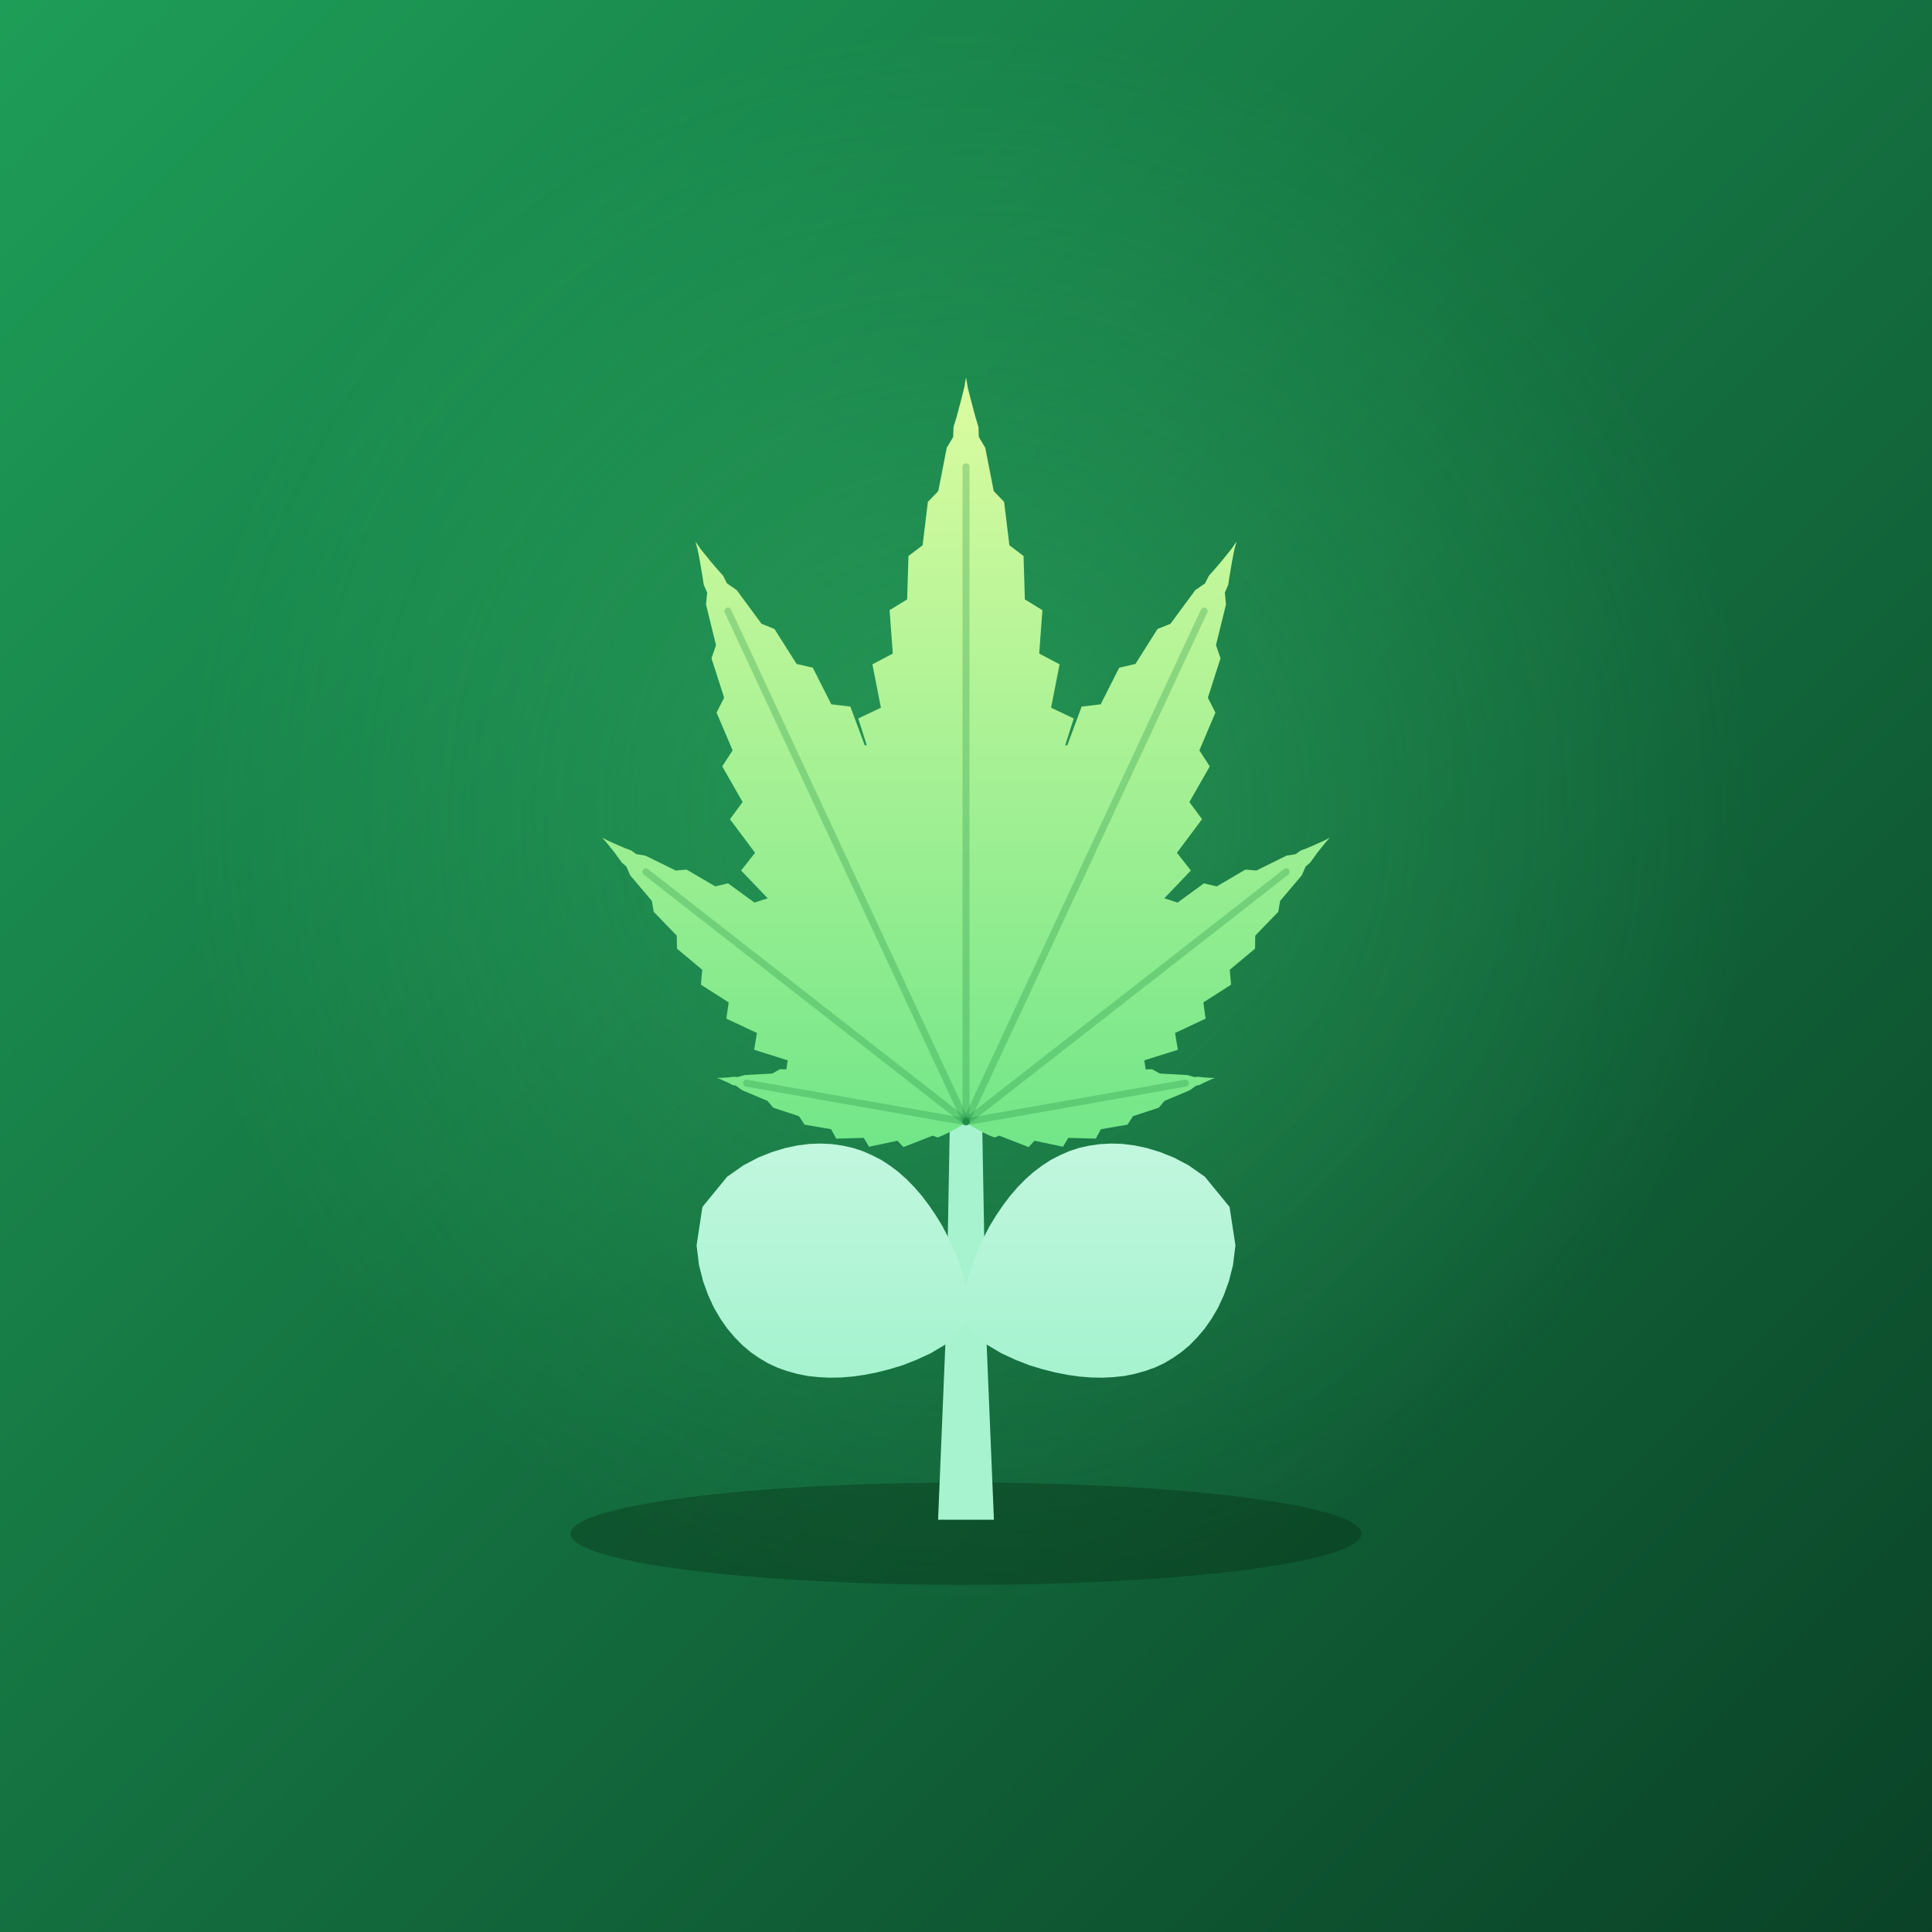
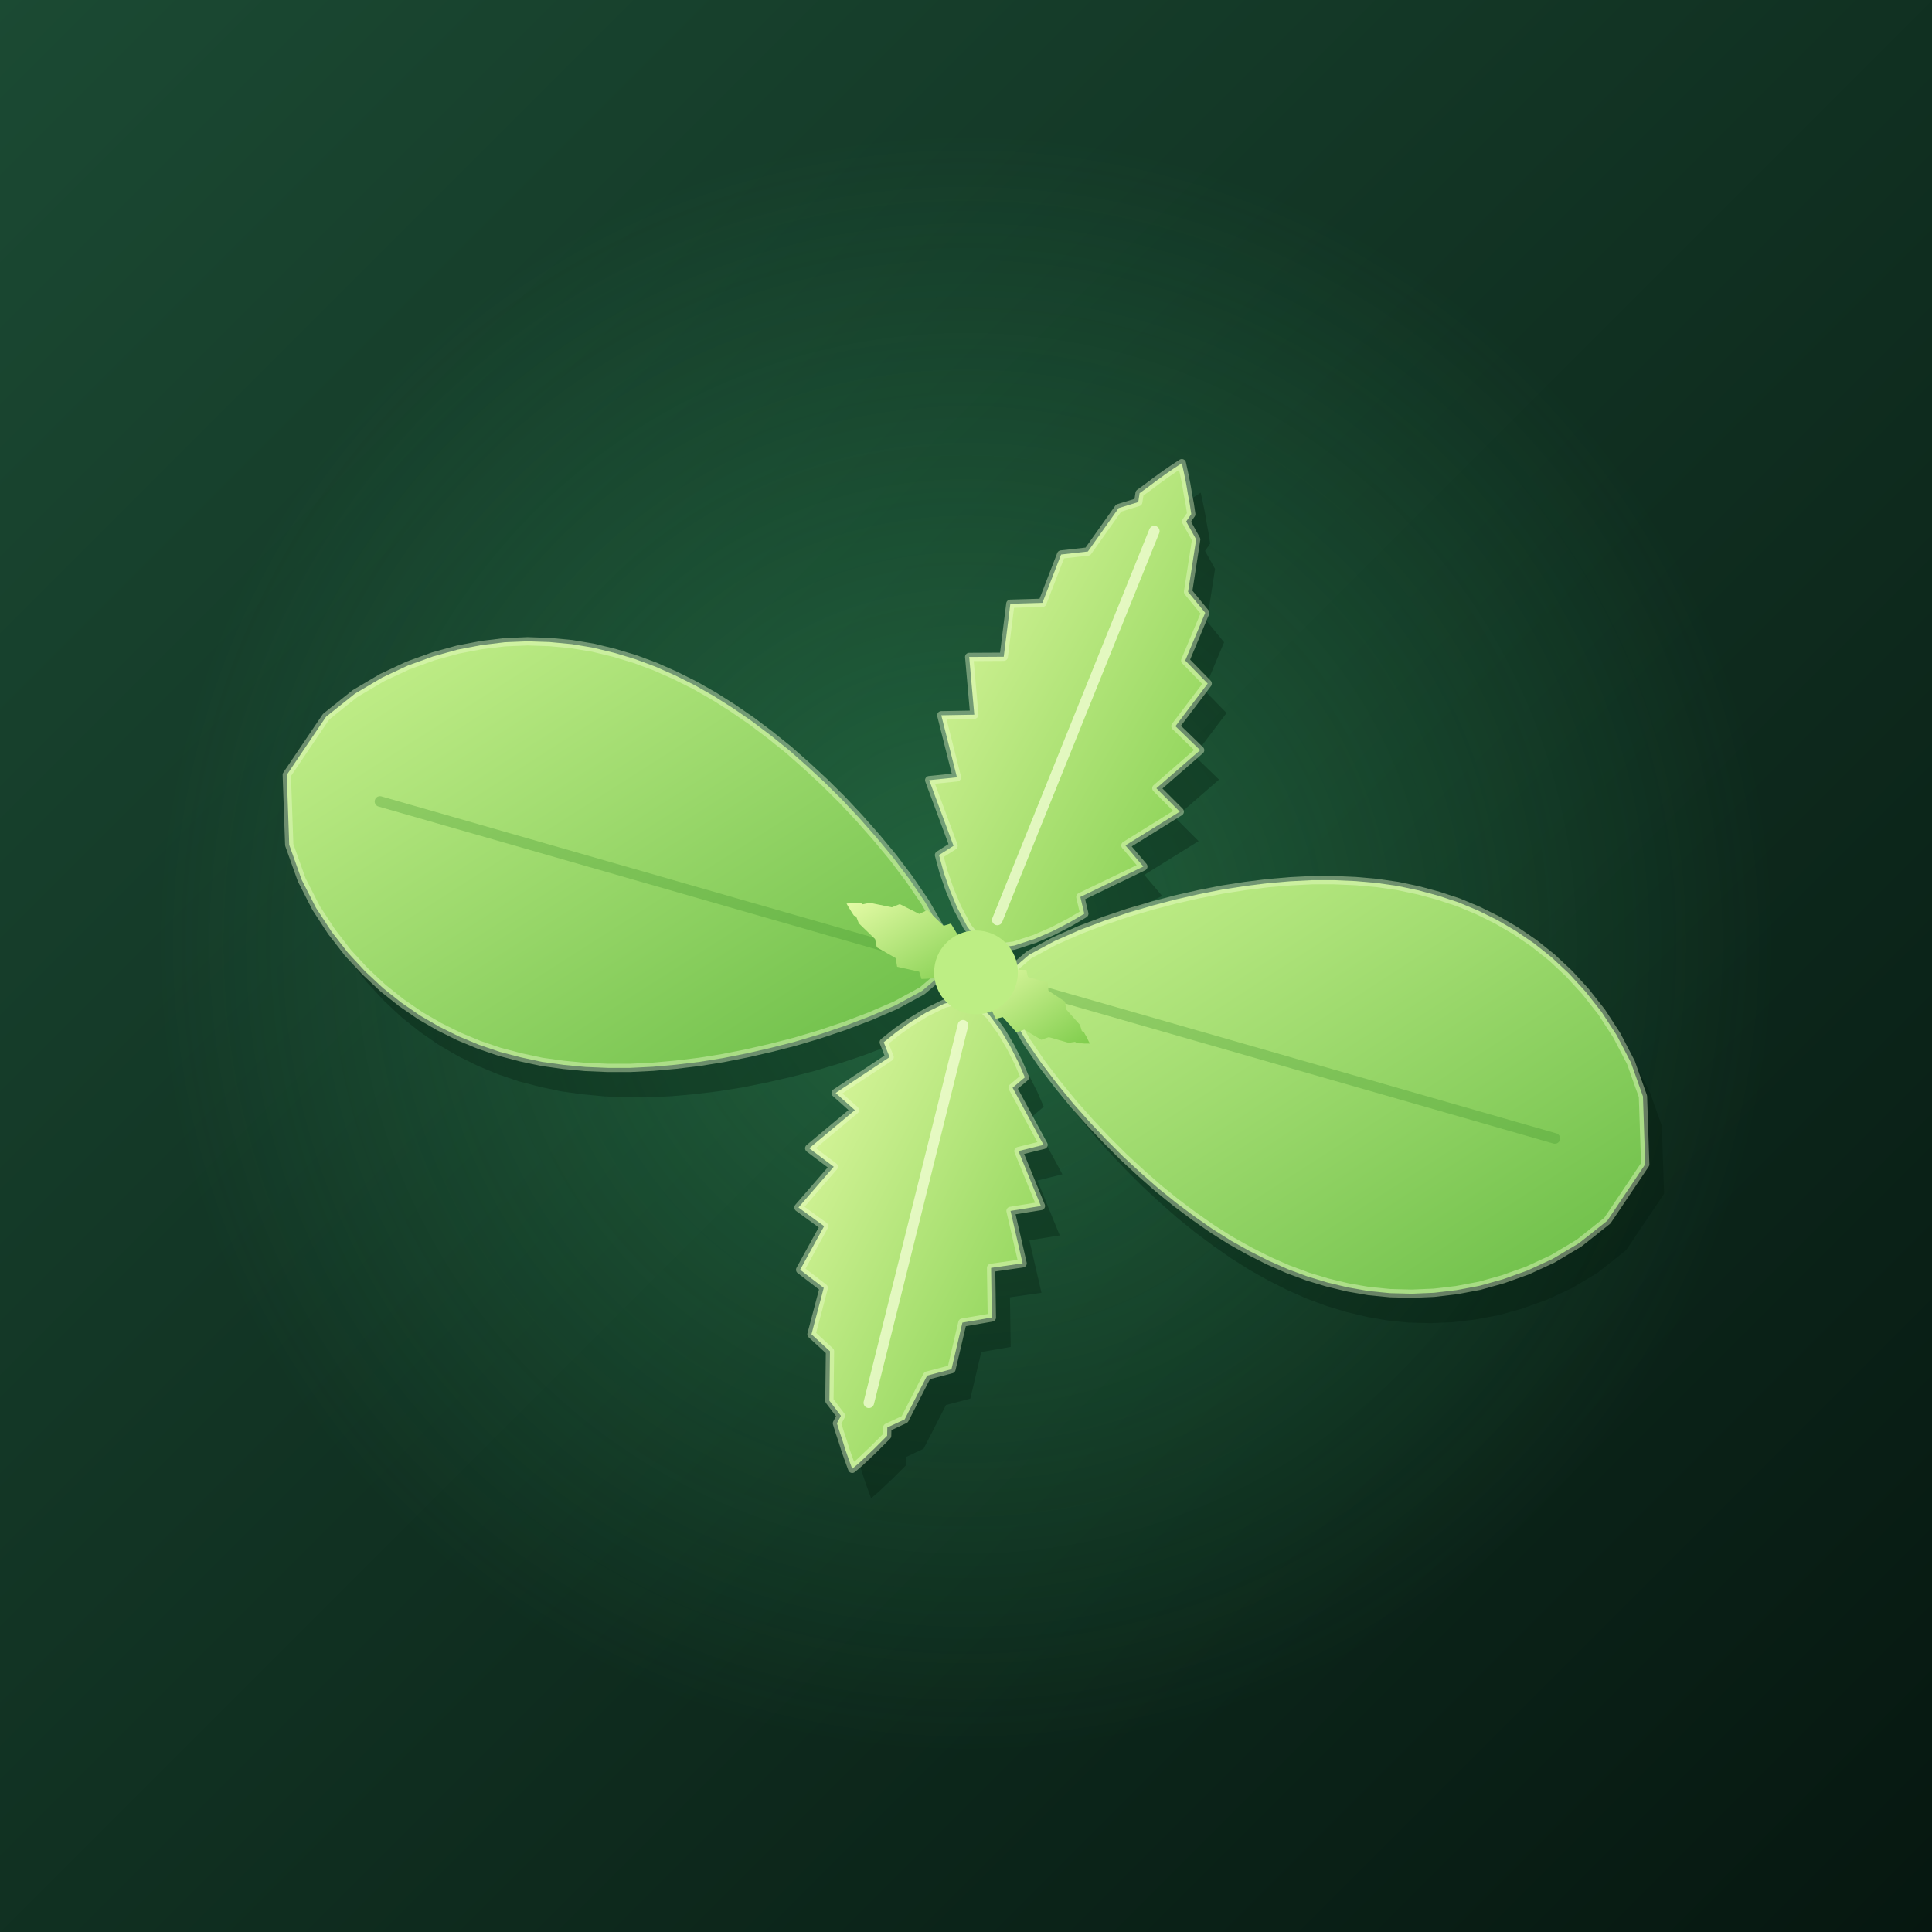
<svg xmlns="http://www.w3.org/2000/svg" width="1024" height="1024" viewBox="0 0 1024 1024">
  <defs>
    <linearGradient id="fondo" x1="0" y1="0" x2="1" y2="1">
-       <stop offset="0" stop-color="#1E9E58" />
-       <stop offset="1" stop-color="#0A4227" />
+       <stop offset="0" stop-color="#1B4A33" />
+       <stop offset="1" stop-color="#061710" />
    </linearGradient>
-     <radialGradient id="brillo" cx="512" cy="430" r="420" gradientUnits="userSpaceOnUse">
+     <radialGradient id="brillo" cx="512" cy="500" r="430" gradientUnits="userSpaceOnUse">
      <stop offset="0" stop-color="#4ADE80" stop-opacity="0.30" />
      <stop offset="1" stop-color="#4ADE80" stop-opacity="0" />
    </radialGradient>
-     <linearGradient id="hoja" x1="0" y1="200" x2="0" y2="760" gradientUnits="userSpaceOnUse">
-       <stop offset="0" stop-color="#DCFCA0" />
-       <stop offset="1" stop-color="#4ADE80" />
+     <linearGradient id="cotiledon" x1="0" y1="0" x2="1" y2="1">
+       <stop offset="0" stop-color="#C9F28E" />
+       <stop offset="1" stop-color="#68BC45" />
    </linearGradient>
-     <linearGradient id="cotiledon" x1="0" y1="420" x2="0" y2="720" gradientUnits="userSpaceOnUse">
-       <stop offset="0" stop-color="#ECFDF5" />
-       <stop offset="1" stop-color="#A7F3D0" />
+     <linearGradient id="hoja" x1="0" y1="0" x2="1" y2="1">
+       <stop offset="0" stop-color="#E4FBA6" />
+       <stop offset="1" stop-color="#7FCD4C" />
    </linearGradient>
  </defs>
  <rect width="1024" height="1024" fill="url(#fondo)" />
  <rect width="1024" height="1024" fill="url(#brillo)" />
-   <ellipse cx="512" cy="812.9" rx="209.6" ry="27.1" fill="#04230F" fill-opacity="0.32" />
-   <path d="M497.2 805.5L501.5 701.9L503.4 597.1L512 584.7L520.6 597.1L522.5 701.9L526.8 805.5Z" fill="#A7F3D0" />
-   <path d="M512 701.9L512.7 686.8L510.9 677.6L508.4 669.6L505.6 662.4L502.6 655.8L499.4 649.7L495.9 644L492.3 638.7L488.5 633.7L484.6 629.2L480.5 625L476.2 621.2L471.7 617.8L467.1 614.8L462.2 612.3L457.2 610.1L452 608.4L446.6 607.2L440.9 606.4L435.1 606.1L429 606.3L422.7 607.1L416.1 608.5L409.2 610.6L401.9 613.5L394.1 617.6L385.4 623.7L372.3 639.7L369.2 660.1L370.5 670.6L372.7 679.2L375.4 686.6L378.4 693.1L381.8 698.9L385.5 704.2L389.4 708.8L393.5 713L397.8 716.6L402.4 719.8L407.1 722.6L412.1 724.9L417.2 726.7L422.6 728.2L428.1 729.3L433.8 729.9L439.6 730.2L445.7 730.1L451.9 729.6L458.2 728.7L464.8 727.4L471.5 725.7L478.4 723.6L485.6 720.8L493.2 717.3L501.3 712.5L512 701.9Z" fill="url(#cotiledon)" />
-   <path d="M512 701.9L522.7 712.5L530.8 717.3L538.4 720.8L545.6 723.6L552.5 725.7L559.2 727.4L565.8 728.7L572.1 729.6L578.3 730.1L584.4 730.2L590.2 729.9L595.9 729.3L601.4 728.2L606.8 726.7L611.9 724.9L616.9 722.6L621.6 719.8L626.2 716.6L630.5 713L634.6 708.8L638.5 704.2L642.2 698.9L645.6 693.1L648.6 686.6L651.3 679.2L653.5 670.6L654.8 660.1L651.7 639.7L638.6 623.7L629.9 617.6L622.1 613.5L614.8 610.6L607.9 608.5L601.3 607.1L595 606.3L588.9 606.1L583.1 606.4L577.4 607.2L572 608.4L566.8 610.1L561.8 612.3L556.9 614.8L552.3 617.8L547.8 621.2L543.5 625L539.4 629.2L535.5 633.7L531.7 638.7L528.1 644L524.6 649.7L521.4 655.8L518.4 662.4L515.6 669.6L513.1 677.6L511.3 686.8L512 701.9Z" fill="url(#cotiledon)" />
-   <path d="M512 594.6L520.4 586.7L527.2 578.8L533.2 570.9L538.7 563L543.7 555.1L542.1 547.3L560.6 524.3L553.3 518.6L570.4 495.6L560.4 489.9L575.5 466.9L563.9 461.2L576.7 438.2L564.2 432.5L574.3 409.5L561.8 403.8L569.1 380.8L557.1 375.1L561.6 352.1L550.8 346.4L552.5 323.4L543.2 317.7L542.5 294.7L535 289L532.2 266L526.7 260.3L522.2 237.3L518.8 231.6L518.6 226.3L517 221L515.6 215.8L514.2 210.5L512.9 205.3L512 200L511.1 205.3L509.8 210.5L508.4 215.8L507 221L505.4 226.3L505.2 231.6L501.8 237.3L497.3 260.3L491.8 266L489 289L481.5 294.7L480.8 317.7L471.5 323.4L473.2 346.4L462.4 352.1L466.9 375.1L454.9 380.8L462.2 403.8L449.7 409.5L459.8 432.5L447.3 438.2L460.1 461.2L448.5 466.9L463.6 489.9L453.6 495.6L470.7 518.6L463.4 524.3L481.9 547.3L480.3 555.1L485.3 563L490.8 570.9L496.8 578.8L503.6 586.7L512 594.6Z" fill="url(#hoja)" />
-   <path d="M512 594.6L515.7 585.4L518.1 576.8L519.9 568.4L521.3 560.3L522.4 552.3L518.3 546.7L524.3 520L516.2 517.8L520.6 491.7L510.3 490.6L512.7 465.5L501.1 464.9L501.2 440.9L489 440.6L486.6 417.7L474.6 417.3L469.5 395.7L458.3 395L450.7 374.5L440.6 373.3L430.8 353.9L422.2 351.9L410.5 333.4L403.6 330.6L390.5 312.8L385.3 309.2L383.3 305.2L380.1 301.6L377.1 298.1L374.1 294.4L371.2 290.8L368.6 287L369.8 291.5L370.7 296L371.5 300.6L372.3 305.3L373 309.9L374.8 314.1L374.2 320.4L379.5 341.9L377.1 348.9L383.8 369.8L379.8 377.7L388.3 397.7L382.8 406.2L393.6 425.1L386.9 434.2L400.2 452L392.8 461.4L408.7 478L401.2 487.5L419.6 502.9L412.6 512.2L433.4 526.4L427.7 535.1L450.5 548.4L447 556L471.3 568.7L472.9 575.4L479.7 579.7L486.9 583.9L494.4 587.8L502.6 591.5L512 594.6Z" fill="url(#hoja)" />
-   <path d="M512 594.6L521.4 591.5L529.6 587.8L537.1 583.9L544.3 579.7L551.1 575.4L552.7 568.7L577 556L573.5 548.4L596.3 535.1L590.6 526.4L611.4 512.2L604.4 502.9L622.8 487.5L615.3 478L631.2 461.4L623.8 452L637.1 434.2L630.4 425.1L641.2 406.2L635.7 397.7L644.2 377.7L640.2 369.8L646.9 348.9L644.5 341.9L649.8 320.4L649.2 314.1L651 309.9L651.7 305.3L652.5 300.6L653.3 296L654.2 291.5L655.4 287L652.8 290.8L649.9 294.4L646.9 298.1L643.9 301.6L640.7 305.2L638.7 309.2L633.5 312.8L620.4 330.6L613.5 333.4L601.8 351.9L593.2 353.9L583.4 373.3L573.3 374.5L565.7 395L554.5 395.7L549.4 417.3L537.4 417.7L535 440.6L522.8 440.9L522.9 464.9L511.3 465.5L513.7 490.6L503.4 491.7L507.8 517.8L499.7 520L505.7 546.7L501.6 552.3L502.7 560.3L504.1 568.4L505.9 576.8L508.3 585.4L512 594.6Z" fill="url(#hoja)" />
-   <path d="M512 594.6L511.4 587.5L510.1 581.2L508.5 575.2L506.8 569.5L504.8 564L500.4 561.8L494.5 541L488.2 542.1L481.3 522.6L473.8 525.2L465.6 507.4L457.5 510.8L447.8 494.9L439.5 498.5L428.2 484.6L420.2 487.8L407.5 475.9L399.9 478.4L385.9 468.2L379.1 469.8L363.9 460.9L358.1 461.4L342.1 453.5L337.2 452.7L334.6 450.8L331.4 449.6L328.3 448.3L325.2 446.9L322.1 445.5L319.2 444L321.4 446.5L323.5 449.1L325.6 451.7L327.6 454.5L329.6 457.2L332 459.3L334 463.9L345.5 477.5L346.5 483.3L358.7 495.9L358.8 502.8L372.2 514L371.5 521.9L386.2 531.3L385 539.9L401.2 547.5L399.7 556.4L417.5 562L416.2 570.6L435.4 574.3L434.8 582.2L455.3 584.2L455.8 590.6L477.4 591.3L480.6 595L486.4 595.6L492.3 595.9L498.5 596L504.9 595.7L512 594.6Z" fill="url(#hoja)" />
-   <path d="M512 594.6L519.1 595.7L525.5 596L531.7 595.9L537.6 595.6L543.4 595L546.6 591.3L568.2 590.6L568.7 584.2L589.2 582.2L588.6 574.3L607.8 570.6L606.5 562L624.3 556.4L622.8 547.5L639 539.9L637.8 531.3L652.5 521.9L651.8 514L665.2 502.8L665.3 495.9L677.5 483.3L678.5 477.5L690 463.9L692 459.3L694.4 457.2L696.4 454.5L698.4 451.7L700.5 449.1L702.6 446.5L704.8 444L701.9 445.5L698.8 446.9L695.7 448.3L692.6 449.6L689.4 450.8L686.8 452.7L681.9 453.5L665.9 461.4L660.1 460.9L644.9 469.8L638.1 468.2L624.1 478.4L616.5 475.9L603.8 487.8L595.8 484.6L584.5 498.5L576.2 494.9L566.5 510.8L558.4 507.4L550.2 525.2L542.7 522.6L535.8 542.1L529.5 541L523.6 561.8L519.2 564L517.2 569.5L515.5 575.2L513.9 581.2L512.6 587.5L512 594.6Z" fill="url(#hoja)" />
-   <path d="M512 594.6L509.9 591.3L507.6 588.6L505.3 586.1L503 583.8L500.7 581.7L497.9 581.7L485.3 570.7L481.3 572.8L468.2 564.6L464 568.1L450.4 562.7L446.1 566.5L432 563.9L427.8 567.2L413.4 566.7L409.3 569L394.7 569.8L390.8 570.9L389.1 570.7L387.2 570.9L385.4 571.1L383.5 571.2L381.7 571.3L379.9 571.3L381.6 571.9L383.3 572.7L384.9 573.4L386.6 574.2L388.3 575.1L390 575.4L393.3 577.8L406.8 583.5L409.8 587.1L423.5 591.6L426.4 596.1L440.5 598.5L443.2 603.5L457.8 603.1L460.6 607.8L475.7 604.6L478.8 608L494.4 601.9L496.9 602.9L499.9 601.7L502.8 600.3L505.8 598.7L508.9 597L512 594.6Z" fill="url(#hoja)" />
-   <path d="M512 594.6L515.1 597L518.2 598.7L521.2 600.3L524.1 601.7L527.1 602.9L529.6 601.9L545.2 608L548.3 604.6L563.4 607.8L566.2 603.1L580.8 603.5L583.5 598.5L597.6 596.1L600.5 591.6L614.2 587.1L617.2 583.5L630.7 577.8L634 575.4L635.7 575.1L637.4 574.2L639.1 573.4L640.7 572.7L642.4 571.9L644.1 571.3L642.3 571.3L640.5 571.2L638.6 571.1L636.8 570.9L634.9 570.7L633.2 570.9L629.3 569.8L614.7 569L610.6 566.7L596.2 567.2L592 563.9L577.9 566.5L573.6 562.7L560 568.1L555.8 564.6L542.7 572.8L538.7 570.7L526.1 581.7L523.3 581.7L521 583.8L518.7 586.1L516.4 588.6L514.1 591.3L512 594.6Z" fill="url(#hoja)" />
-   <path d="M512 594.6L512 247.4" stroke="#15803D" stroke-opacity="0.26" stroke-width="3.7" stroke-linecap="round" fill="none" />
-   <path d="M512 594.6L385.8 323.9" stroke="#15803D" stroke-opacity="0.26" stroke-width="3.7" stroke-linecap="round" fill="none" />
-   <path d="M512 594.6L638.2 323.9" stroke="#15803D" stroke-opacity="0.26" stroke-width="3.7" stroke-linecap="round" fill="none" />
-   <path d="M512 594.6L342.3 462.1" stroke="#15803D" stroke-opacity="0.26" stroke-width="3.7" stroke-linecap="round" fill="none" />
-   <path d="M512 594.6L681.7 462.1" stroke="#15803D" stroke-opacity="0.26" stroke-width="3.7" stroke-linecap="round" fill="none" />
-   <path d="M512 594.6L395.7 574.1" stroke="#15803D" stroke-opacity="0.26" stroke-width="3.7" stroke-linecap="round" fill="none" />
-   <path d="M512 594.6L628.3 574.1" stroke="#15803D" stroke-opacity="0.26" stroke-width="3.7" stroke-linecap="round" fill="none" />
+   <g transform="translate(10 15.6)" fill="#021A0D" fill-opacity="0.3">
+     <path d="M504.5 511.8L498.3 491.9L490.3 478.1L481.9 465.8L473.3 454.4L464.4 443.7L455.4 433.5L446.3 423.8L437 414.6L427.6 405.9L418.1 397.5L408.4 389.7L398.6 382.3L388.6 375.4L378.5 369L368.3 363.2L357.9 358L347.3 353.3L336.5 349.3L325.5 346L314.4 343.3L303 341.4L291.4 340.3L279.6 339.9L267.5 340.4L255.2 341.9L242.6 344.3L229.6 347.9L216.3 352.7L202.6 359.1L188.2 367.6L172.8 379.9L152 410.7L153.3 447.8L159.9 466.3L167.5 481.2L175.8 493.9L184.5 505.1L193.6 514.9L203 523.7L212.7 531.4L222.7 538.3L232.9 544.2L243.4 549.4L254 553.8L264.9 557.5L276 560.4L287.2 562.8L298.7 564.4L310.3 565.5L322.1 566L334 566L346.1 565.4L358.3 564.3L370.7 562.8L383.2 560.8L395.8 558.3L408.5 555.4L421.4 552.1L434.5 548.2L447.6 543.8L461 538.7L474.7 532.8L488.7 525.2L504.5 511.8Z" />
+     <path d="M530.2 519.1L536.2 538.3L543.9 551.7L552.1 563.7L560.5 574.7L569 585.1L577.8 595L586.6 604.3L595.6 613.3L604.8 621.8L614 629.9L623.4 637.5L632.9 644.6L642.5 651.3L652.3 657.5L662.3 663.1L672.4 668.2L682.6 672.7L693.1 676.6L703.7 679.8L714.6 682.4L725.6 684.3L736.8 685.4L748.3 685.7L760 685.2L771.9 683.8L784.2 681.5L796.7 678L809.6 673.4L823 667.2L836.9 658.9L851.9 647L872 617.1L870.8 581.1L864.4 563.1L856.9 548.7L848.9 536.4L840.4 525.6L831.6 516L822.5 507.5L813.1 500L803.4 493.4L793.5 487.6L783.4 482.6L773.1 478.3L762.5 474.8L751.8 471.9L740.9 469.6L729.8 468L718.5 467L707.1 466.5L695.5 466.5L683.8 467.1L672 468.1L660 469.6L647.8 471.5L635.6 473.9L623.2 476.7L610.7 480L598.1 483.7L585.3 488L572.3 492.9L559.1 498.7L545.5 506L530.2 519.1Z" />
+     <path d="M522.3 503.1L537.5 501.2L548.5 497.6L558 493.5L566.7 489L574.7 484.3L572.6 475.4L606 459.3L596.5 448.1L625.3 430.2L612.9 417.8L636.1 397.6L623 384.9L640.1 362.3L628.2 350.1L638.8 324.8L629.7 313.7L634 285.9L628.7 276.4L631.4 272.5L630.6 267.1L629.6 261.8L628.7 256.4L627.6 251L626.4 245.5L621.7 248.6L617.2 251.7L612.8 254.9L608.4 258.2L604 261.4L603.3 266.1L592.9 269.3L576.6 292.3L562.4 293.9L552.5 319.5L535.5 320L532 348.1L513.7 348.2L516.4 378.8L498.9 379.1L507.2 412L492.5 413.5L505.4 448.3L497.7 453.2L500.1 462.1L503.3 471.4L507.3 481L512.7 491.2L522.3 503.1Z" />
+     <path d="M514.1 528.4L500.4 532L490.8 536.7L482.5 541.8L475.1 547L468.4 552.4L471.5 560.3L442.9 579.3L453.1 588.4L428.9 608.6L441.9 618.4L423.2 640L436.8 649.9L424.1 673L436.6 682.6L430.1 707.2L439.9 716.2L439.6 742.4L445.7 750.4L443.6 754.4L445.1 759.2L446.7 764L448.2 768.8L449.9 773.6L451.7 778.5L455.7 775.1L459.4 771.6L463.1 768.1L466.7 764.5L470.2 761L470.3 756.6L479.5 752.3L491.4 729.1L504.3 725.7L510.1 701L525.7 698.3L525.3 672L542 669.6L535.6 641.8L551.7 639.2L539.8 610.1L553.1 606.8L536.7 576.5L543.2 571L539.8 563.1L535.7 555L530.8 546.7L524.5 538.1L514.1 528.4Z" />
+   </g>
+   <path d="M504.5 511.8L498.3 491.9L490.3 478.1L481.9 465.8L473.3 454.4L464.4 443.7L455.4 433.5L446.3 423.8L437 414.6L427.6 405.9L418.1 397.5L408.4 389.7L398.6 382.3L388.6 375.4L378.5 369L368.3 363.2L357.9 358L347.3 353.3L336.5 349.3L325.5 346L314.4 343.3L303 341.4L291.4 340.3L279.6 339.9L267.5 340.4L255.2 341.9L242.6 344.3L229.6 347.9L216.3 352.7L202.6 359.1L188.2 367.6L172.8 379.9L152 410.7L153.3 447.8L159.9 466.3L167.5 481.2L175.8 493.9L184.5 505.1L193.6 514.9L203 523.7L212.7 531.4L222.7 538.3L232.9 544.2L243.4 549.4L254 553.8L264.9 557.5L276 560.4L287.2 562.8L298.7 564.4L310.3 565.5L322.1 566L334 566L346.1 565.4L358.3 564.3L370.7 562.8L383.2 560.8L395.8 558.3L408.5 555.4L421.4 552.1L434.5 548.2L447.6 543.8L461 538.7L474.7 532.8L488.7 525.2L504.5 511.8Z" fill="url(#cotiledon)" stroke="#F1FFD2" stroke-opacity="0.4" stroke-width="4.4" stroke-linejoin="round" />
+   <path d="M530.2 519.1L536.2 538.3L543.9 551.7L552.1 563.7L560.5 574.7L569 585.1L577.8 595L586.6 604.3L595.6 613.3L604.8 621.8L614 629.9L623.4 637.5L632.9 644.6L642.5 651.3L652.3 657.5L662.3 663.1L672.4 668.2L682.6 672.7L693.1 676.6L703.7 679.8L714.6 682.4L725.6 684.3L736.8 685.4L748.3 685.7L760 685.2L771.9 683.8L784.2 681.5L796.7 678L809.6 673.4L823 667.2L836.9 658.9L851.9 647L872 617.1L870.8 581.1L864.4 563.1L856.9 548.7L848.9 536.4L840.4 525.6L831.6 516L822.5 507.5L813.1 500L803.4 493.4L793.5 487.6L783.4 482.6L773.1 478.3L762.5 474.8L751.8 471.9L740.9 469.6L729.8 468L718.5 467L707.1 466.5L695.5 466.5L683.8 467.1L672 468.1L660 469.6L647.8 471.5L635.6 473.9L623.2 476.7L610.7 480L598.1 483.7L585.3 488L572.3 492.9L559.1 498.7L545.5 506L530.2 519.1Z" fill="url(#cotiledon)" stroke="#F1FFD2" stroke-opacity="0.4" stroke-width="4.4" stroke-linejoin="round" />
+   <path d="M483.4 505.7L201.4 424.8" stroke="#3F8F2E" stroke-opacity="0.3" stroke-width="5.6" stroke-linecap="round" fill="none" />
+   <path d="M550.7 525L824.1 603.4" stroke="#3F8F2E" stroke-opacity="0.3" stroke-width="5.6" stroke-linecap="round" fill="none" />
+   <path d="M522.3 503.1L537.5 501.2L548.5 497.6L558 493.5L566.7 489L574.7 484.3L572.6 475.4L606 459.3L596.5 448.1L625.3 430.2L612.9 417.8L636.1 397.6L623 384.9L640.1 362.3L628.2 350.1L638.8 324.8L629.7 313.7L634 285.9L628.7 276.4L631.4 272.5L630.6 267.1L629.6 261.8L628.7 256.4L627.6 251L626.4 245.5L621.7 248.6L617.2 251.7L612.8 254.9L608.4 258.2L604 261.4L603.3 266.1L592.9 269.3L576.6 292.3L562.4 293.9L552.5 319.5L535.5 320L532 348.1L513.7 348.2L516.4 378.8L498.9 379.1L507.2 412L492.5 413.5L505.4 448.3L497.7 453.2L500.1 462.1L503.3 471.4L507.3 481L512.7 491.2L522.3 503.1Z" fill="url(#hoja)" stroke="#F1FFD2" stroke-opacity="0.4" stroke-width="4.4" stroke-linejoin="round" />
+   <path d="M514.1 528.4L500.4 532L490.8 536.7L482.5 541.8L475.1 547L468.4 552.4L471.5 560.3L442.9 579.3L453.1 588.4L428.9 608.6L441.9 618.4L423.2 640L436.8 649.9L424.1 673L436.6 682.6L430.1 707.2L439.9 716.2L439.6 742.4L445.7 750.4L443.6 754.4L445.1 759.2L446.7 764L448.2 768.8L449.9 773.6L451.7 778.5L455.7 775.1L459.4 771.6L463.1 768.1L466.7 764.5L470.2 761L470.3 756.6L479.5 752.3L491.4 729.1L504.3 725.7L510.1 701L525.7 698.3L525.3 672L542 669.6L535.6 641.8L551.7 639.2L539.8 610.1L553.1 606.8L536.7 576.5L543.2 571L539.8 563.1L535.7 555L530.8 546.7L524.5 538.1L514.1 528.4Z" fill="url(#hoja)" stroke="#F1FFD2" stroke-opacity="0.4" stroke-width="4.4" stroke-linejoin="round" />
+   <path d="M528.6 487.6L611.8 281.5" stroke="#F4FFD8" stroke-opacity="0.75" stroke-width="5.6" stroke-linecap="round" fill="none" />
+   <path d="M510.4 543.4L460.5 743.5" stroke="#F4FFD8" stroke-opacity="0.75" stroke-width="5.6" stroke-linecap="round" fill="none" />
+   <path d="M517.3 515.4L517.1 511.4L516.4 508.5L515.4 505.8L514.3 503.4L513.2 501.2L510.9 501L504 489.5L500.1 490.7L491.5 482.4L487.2 484.4L476.9 479.2L472.7 480.9L461 478.5L457.3 479.3L456.2 478.6L454.7 478.6L453.2 478.7L451.7 478.7L450.2 478.8L448.7 478.9L449.4 480.2L450.2 481.5L451 482.8L451.8 484.1L452.6 485.3L453.8 485.8L455.2 489.4L463.8 497.7L464.7 502.1L474.7 507.8L475.5 512.4L487.2 515L488.4 518.9L501.8 518.2L503.2 520L505.7 519.7L508.3 519.2L511 518.5L513.9 517.5L517.3 515.4Z" fill="url(#hoja)" />
+   <path d="M517.3 515.4L517.3 519.1L517.8 521.9L518.5 524.3L519.3 526.6L520.2 528.7L522.3 529L527.8 540L531.5 539.1L538.8 547.2L542.9 545.7L551.9 551.1L555.9 549.7L566.4 552.7L569.8 552.2L570.8 552.9L572.1 553L573.5 553L574.9 553.1L576.3 553.1L577.7 553.1L577 551.9L576.4 550.6L575.8 549.4L575.1 548.2L574.5 547L573.4 546.5L572.4 543.2L565.1 535L564.5 530.9L555.7 525.1L555.3 520.8L544.8 517.8L544 514.1L531.7 513.9L530.5 512.2L528.2 512.3L525.8 512.6L523.3 513L520.6 513.8L517.3 515.4Z" fill="url(#hoja)" />
+   <circle cx="517.3" cy="515.4" r="22.2" fill="#BDEE84" />
</svg>
